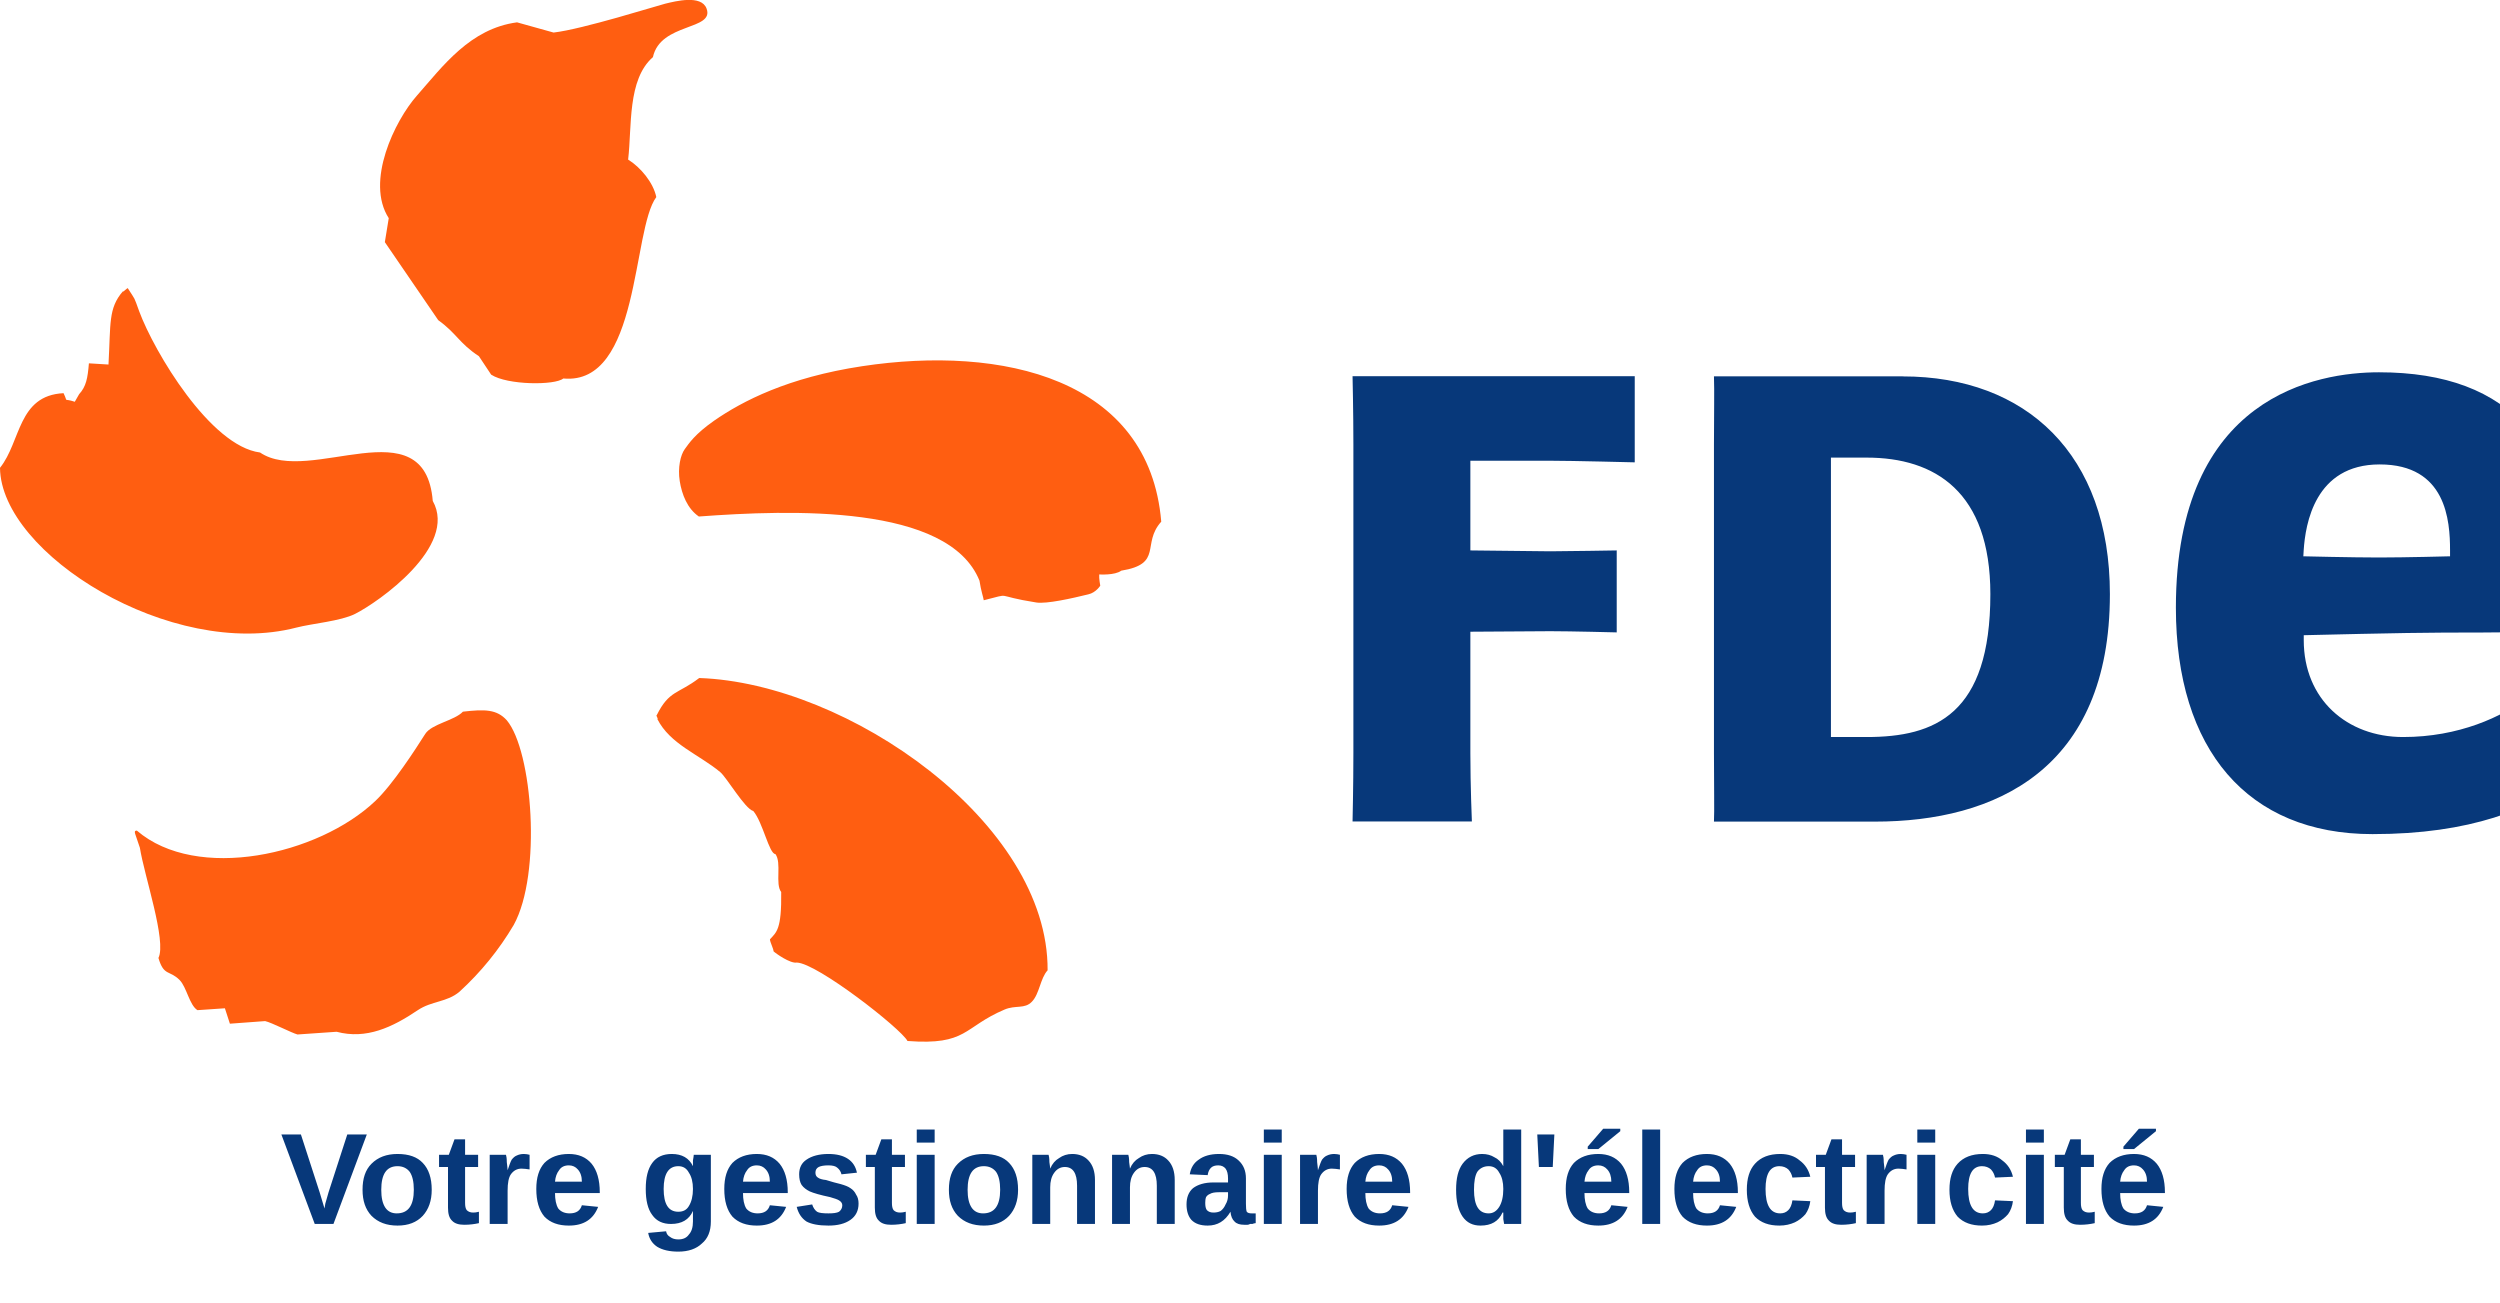
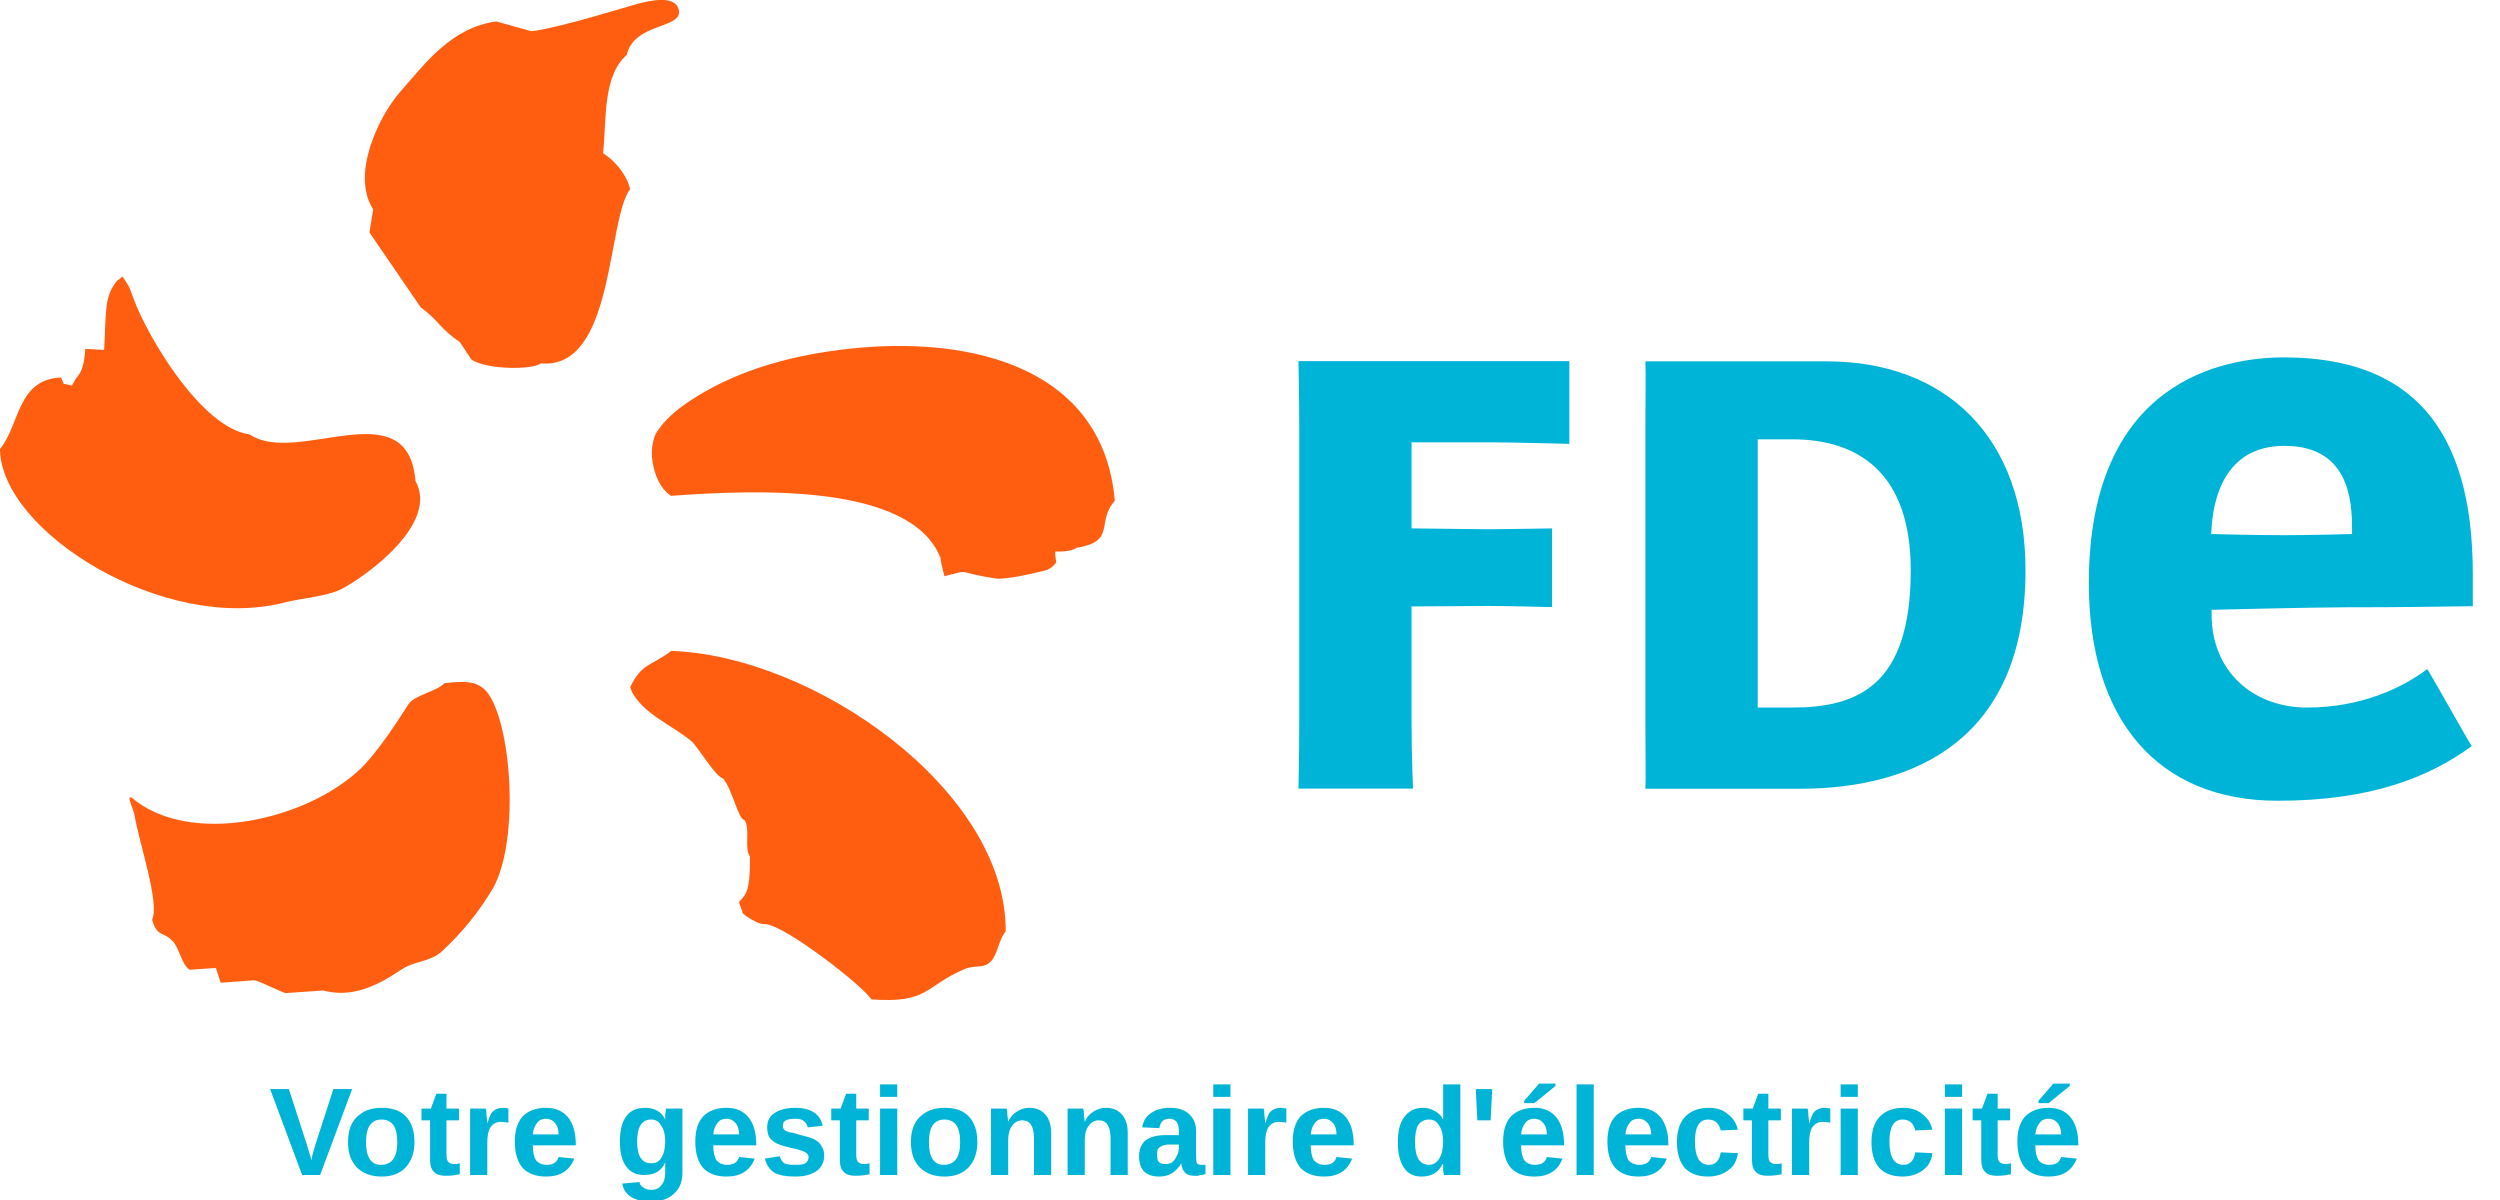
- <svg xmlns="http://www.w3.org/2000/svg" viewBox="0 0 48 25" focusable="false" aria-hidden="true">
+ <svg xmlns="http://www.w3.org/2000/svg" viewBox="0 0 50 24" focusable="false" aria-hidden="true">
  <path fill-rule="evenodd" clip-rule="evenodd" fill="#FF5E11" d="M12.060 3.064c.075-.625-.018-1.537.476-1.967.144-.666 1.192-.511 1.029-.935-.101-.266-.595-.139-.794-.091-.15.037-1.589.491-2.142.554l-.702-.196c-.902.121-1.423.84-1.925 1.41-.422.479-.991 1.648-.538 2.35l-.075.46 1.025 1.498c.354.254.4.442.781.692l.235.354c.312.204 1.229.207 1.385.074 1.478.138 1.317-2.855 1.786-3.483-.058-.282-.306-.575-.541-.72z m-6.371 8.986c.313-.081.848-.123 1.128-.263.446-.224 1.98-1.296 1.492-2.169-.151-1.84-2.371-.285-3.316-.93-.956-.123-2.031-1.933-2.319-2.707-.112-.308-.065-.202-.219-.445.001-.024-.098.085-.097.059-.28.326-.231.61-.275 1.404l-.376-.023c-.024.288-.053.445-.188.593-.026.049-.056.096-.083.145-.237-.079-.119.034-.216-.165-.881.044-.815.929-1.22 1.433.017 1.651 3.289 3.69 5.689 3.068z m10.864-5.019c-1.427.216-2.3.671-2.839 1.044-.376.263-.486.439-.567.549-.081.111-.137.355-.096.613.041.256.145.528.367.68 1.753-.13 4.795-.24 5.388 1.232.031.204.077.327.082.376.58-.143.155-.092 1.01.043.196.03.679-.078.999-.157.146-.033.228-.166.228-.166s-.027-.14-.02-.216c0 0 .3.021.423-.072.811-.132.384-.513.768-.941-.231-2.752-3.054-3.392-5.743-2.985z m-3.128 5.987c-.406.31-.577.233-.816.714-.023 0 .037.073.012.073.243.483.798.679 1.207 1.019.128.107.473.705.636.748.184.22.304.826.424.826.125.171-.01.573.111.729.01.72-.091.771-.216.908 0 .051.069.182.069.23.033.034.322.241.447.216.392.012 1.997 1.265 2.125 1.506 1.151.087 1.067-.265 1.862-.603.215-.092.386-.005.526-.151.147-.15.16-.448.302-.603.019-2.831-3.834-5.515-6.689-5.612z m-4.537.646c-.16.171-.601.234-.724.428-.188.296-.621.969-.96 1.289-1.091 1.035-3.425 1.556-4.577.566-.075.005-.031.048.059.331.084.536.516 1.794.356 2.115.104.356.212.227.407.424.134.134.188.483.342.578.176-.012.352-.023.527-.036l.096.296c.225-.018.45-.033.676-.05.127.028.51.227.622.257l.751-.052c.572.152 1.072-.087 1.556-.413.27-.182.564-.152.804-.357a5.575 5.575 0 0 0 1.04-1.28c.543-.986.359-3.347-.133-3.931-.191-.21-.419-.214-.842-.165z" />
-   <path fill="#07387A" d="M36.533 7.227c2.371 0 3.977 1.498 3.977 4.181 0 3.37-2.203 4.367-4.512 4.367h-3.09c.01-.187 0-.685 0-1.311v-5.928c0-.624.01-1.022 0-1.31h3.625z m-.693 6.924c1.311 0 2.375-.433 2.375-2.744 0-1.967-1.064-2.621-2.375-2.621h-.686v5.365h.686z  m10.3 0c-1.079 0-1.908-.726-1.908-1.859v-.096s2.003-.05 2.682-.05c1.156 0 1.631-.011 2.542-.022v-.646c0-2.913-1.236-4.33-3.779-4.33-1.173 0-3.9.44-3.9 4.52 0 2.721 1.374 4.347 3.775 4.347 1.886 0 3.043-.48 3.882-1.093-.094-.142-.797-1.403-.889-1.541-.505.384-1.335.77-2.405.77z m-1.909 -3.59c.033-.495.211-1.644 1.459-1.644 1.28 0 1.351 1.08 1.351 1.649v.115s-.854.023-1.365.023-1.452-.023-1.452-.023l.007-.12z  m-16 3.9c0 .626.029 1.311.029 1.311h-2.291s.016-.685.016-1.311v-5.928c0-.624-.016-1.31-.016-1.31h5.418v1.654s-1.211-.031-1.621-.031h-1.535v1.722l1.535.017c.287 0 1.275-.017 1.275-.017v1.574s-.877-.023-1.275-.023l-1.535.01v2.332z " />
-   <text x="23.514" y="23.5" font-size="2.5" font-family="Arial" font-weight="bold" fill="#07387A" text-anchor="middle">Votre gestionnaire d'électricité</text>
+   <path fill="#00B4D8" d="M36.533 7.227c2.371 0 3.977 1.498 3.977 4.181 0 3.37-2.203 4.367-4.512 4.367h-3.09c.01-.187 0-.685 0-1.311v-5.928c0-.624.01-1.022 0-1.31h3.625z m-.693 6.924c1.311 0 2.375-.433 2.375-2.744 0-1.967-1.064-2.621-2.375-2.621h-.686v5.365h.686z  m10.3 0c-1.079 0-1.908-.726-1.908-1.859v-.096s2.003-.05 2.682-.05c1.156 0 1.631-.011 2.542-.022v-.646c0-2.913-1.236-4.33-3.779-4.33-1.173 0-3.9.44-3.9 4.52 0 2.721 1.374 4.347 3.775 4.347 1.886 0 3.043-.48 3.882-1.093-.094-.142-.797-1.403-.889-1.541-.505.384-1.335.77-2.405.77z m-1.909 -3.59c.033-.495.211-1.644 1.459-1.644 1.28 0 1.351 1.08 1.351 1.649v.115s-.854.023-1.365.023-1.452-.023-1.452-.023l.007-.12z  m-16 3.9c0 .626.029 1.311.029 1.311h-2.291s.016-.685.016-1.311v-5.928c0-.624-.016-1.31-.016-1.31h5.418v1.654s-1.211-.031-1.621-.031h-1.535v1.722l1.535.017c.287 0 1.275-.017 1.275-.017v1.574s-.877-.023-1.275-.023l-1.535.01v2.332z " />
+   <text x="23.514" y="23.5" font-size="2.5" font-family="Arial" font-weight="bold" fill="#00B4D8" text-anchor="middle">Votre gestionnaire d'électricité</text>
</svg>
